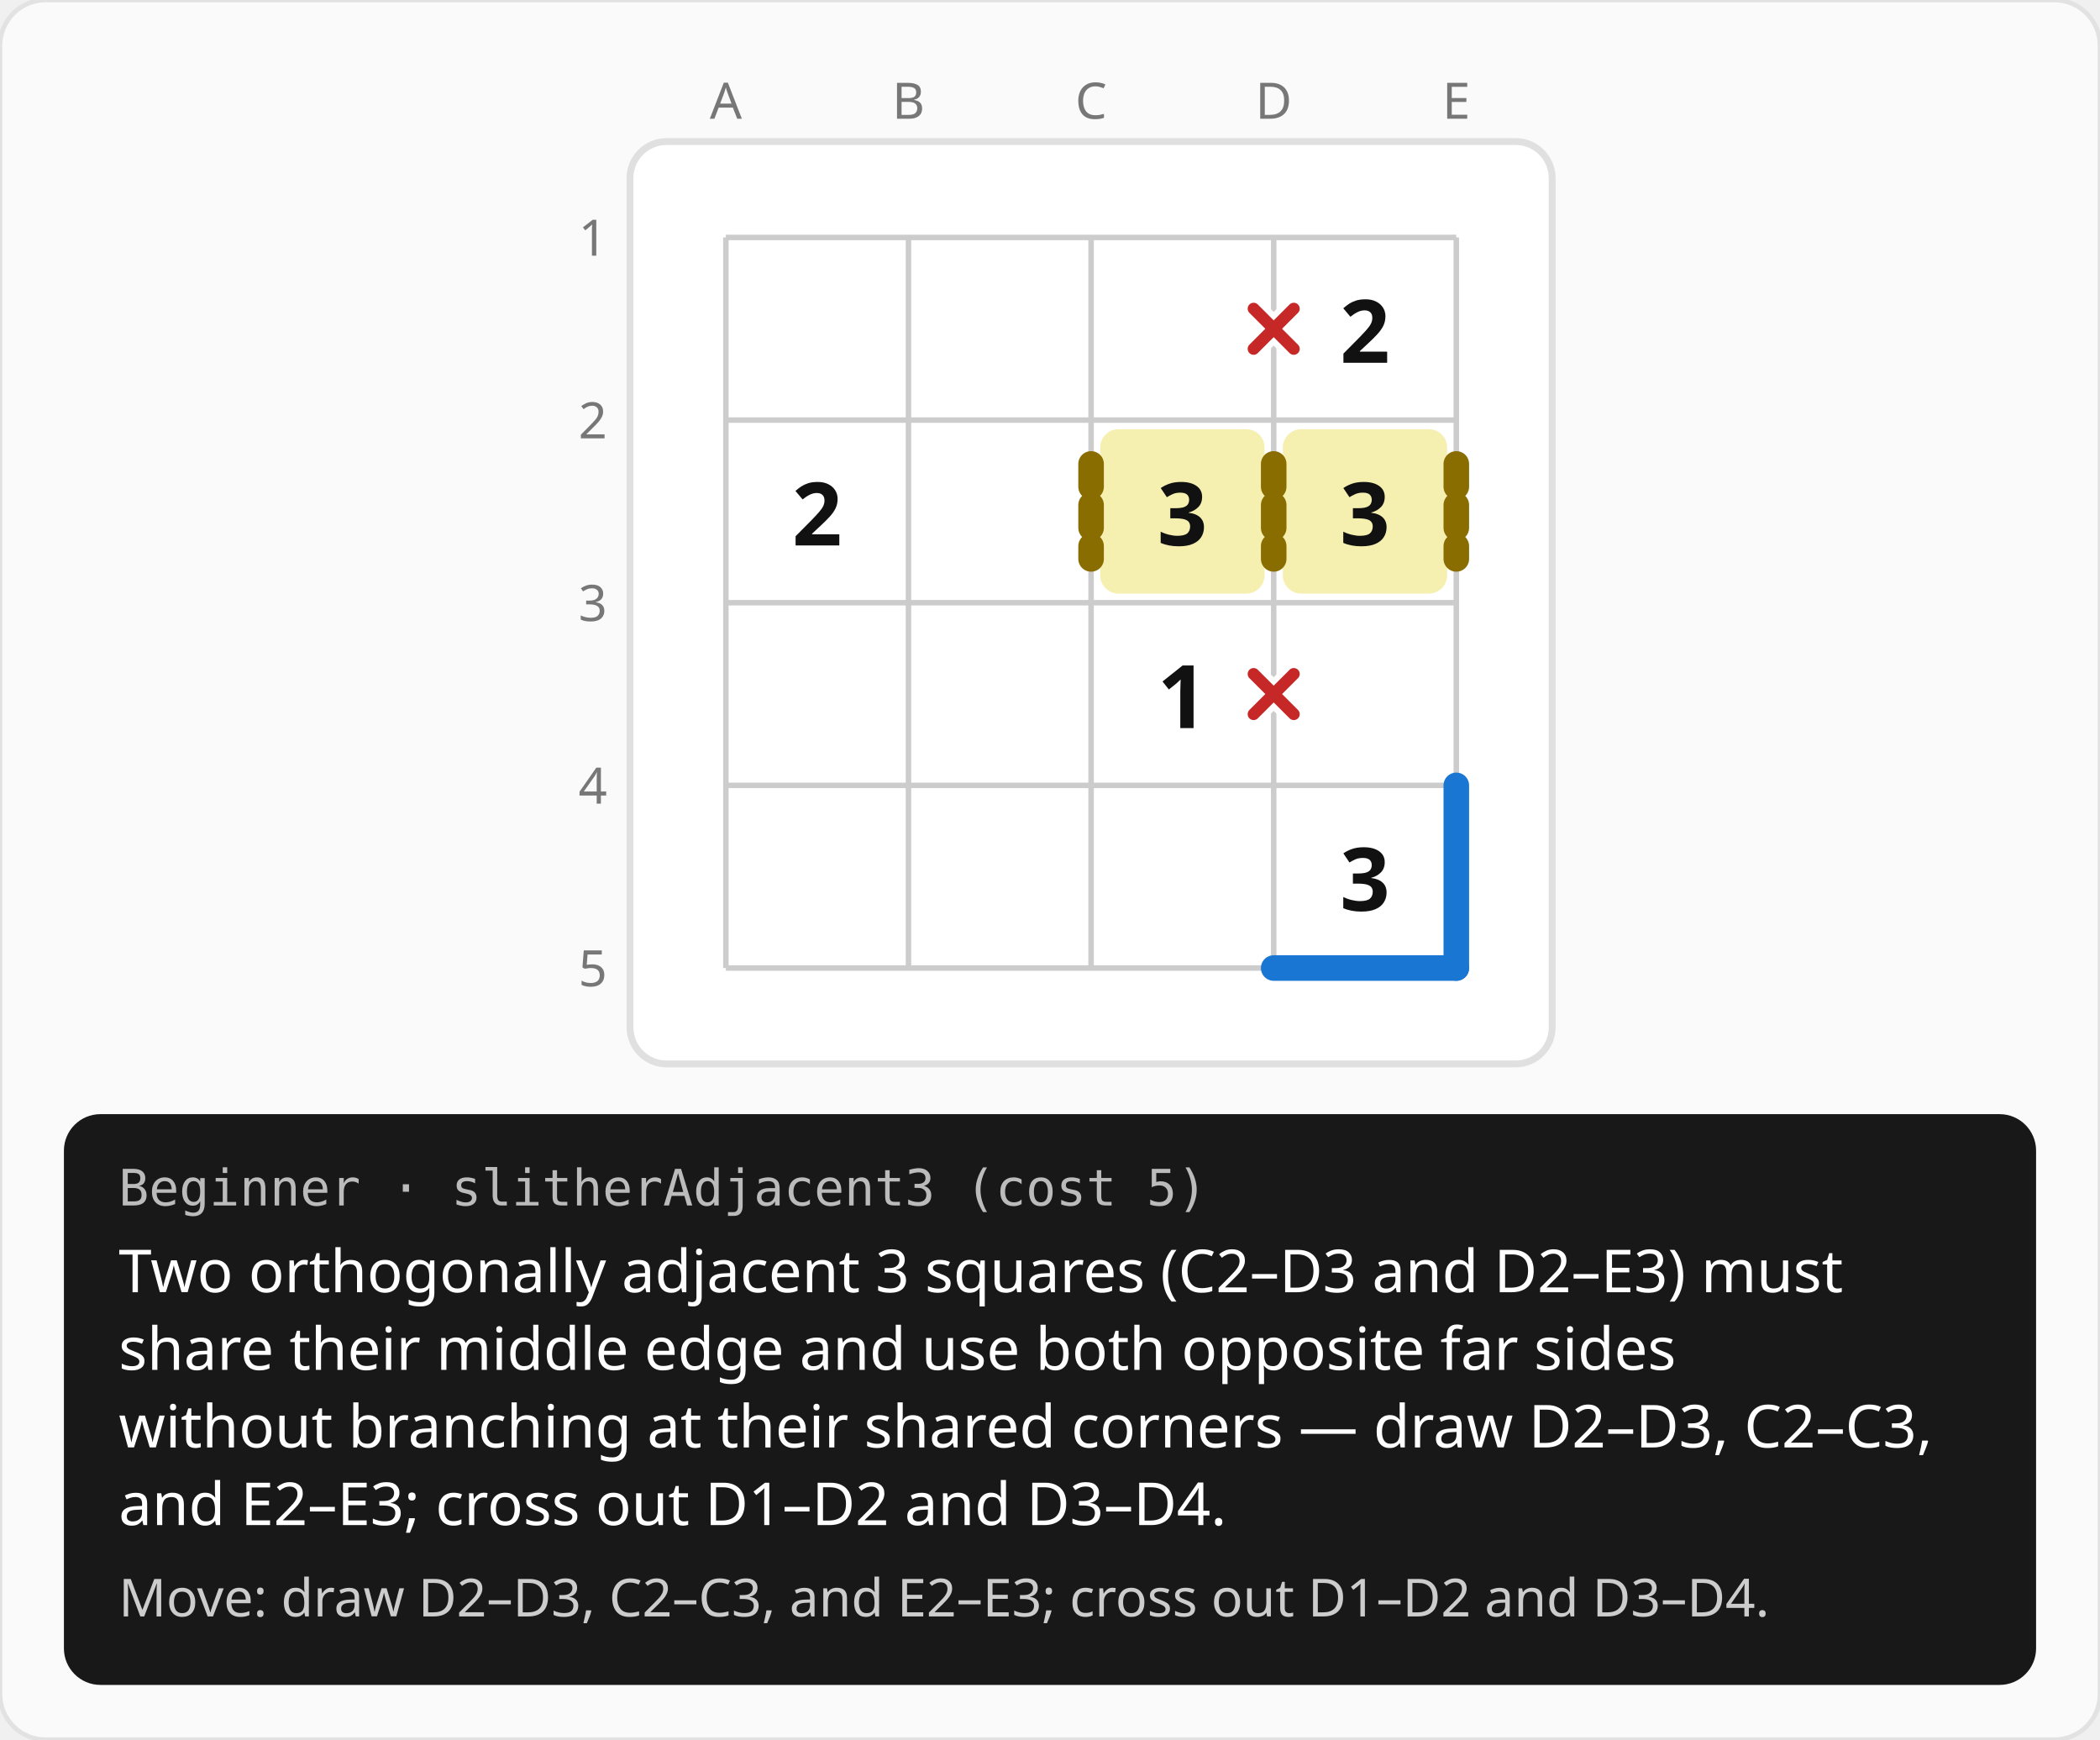
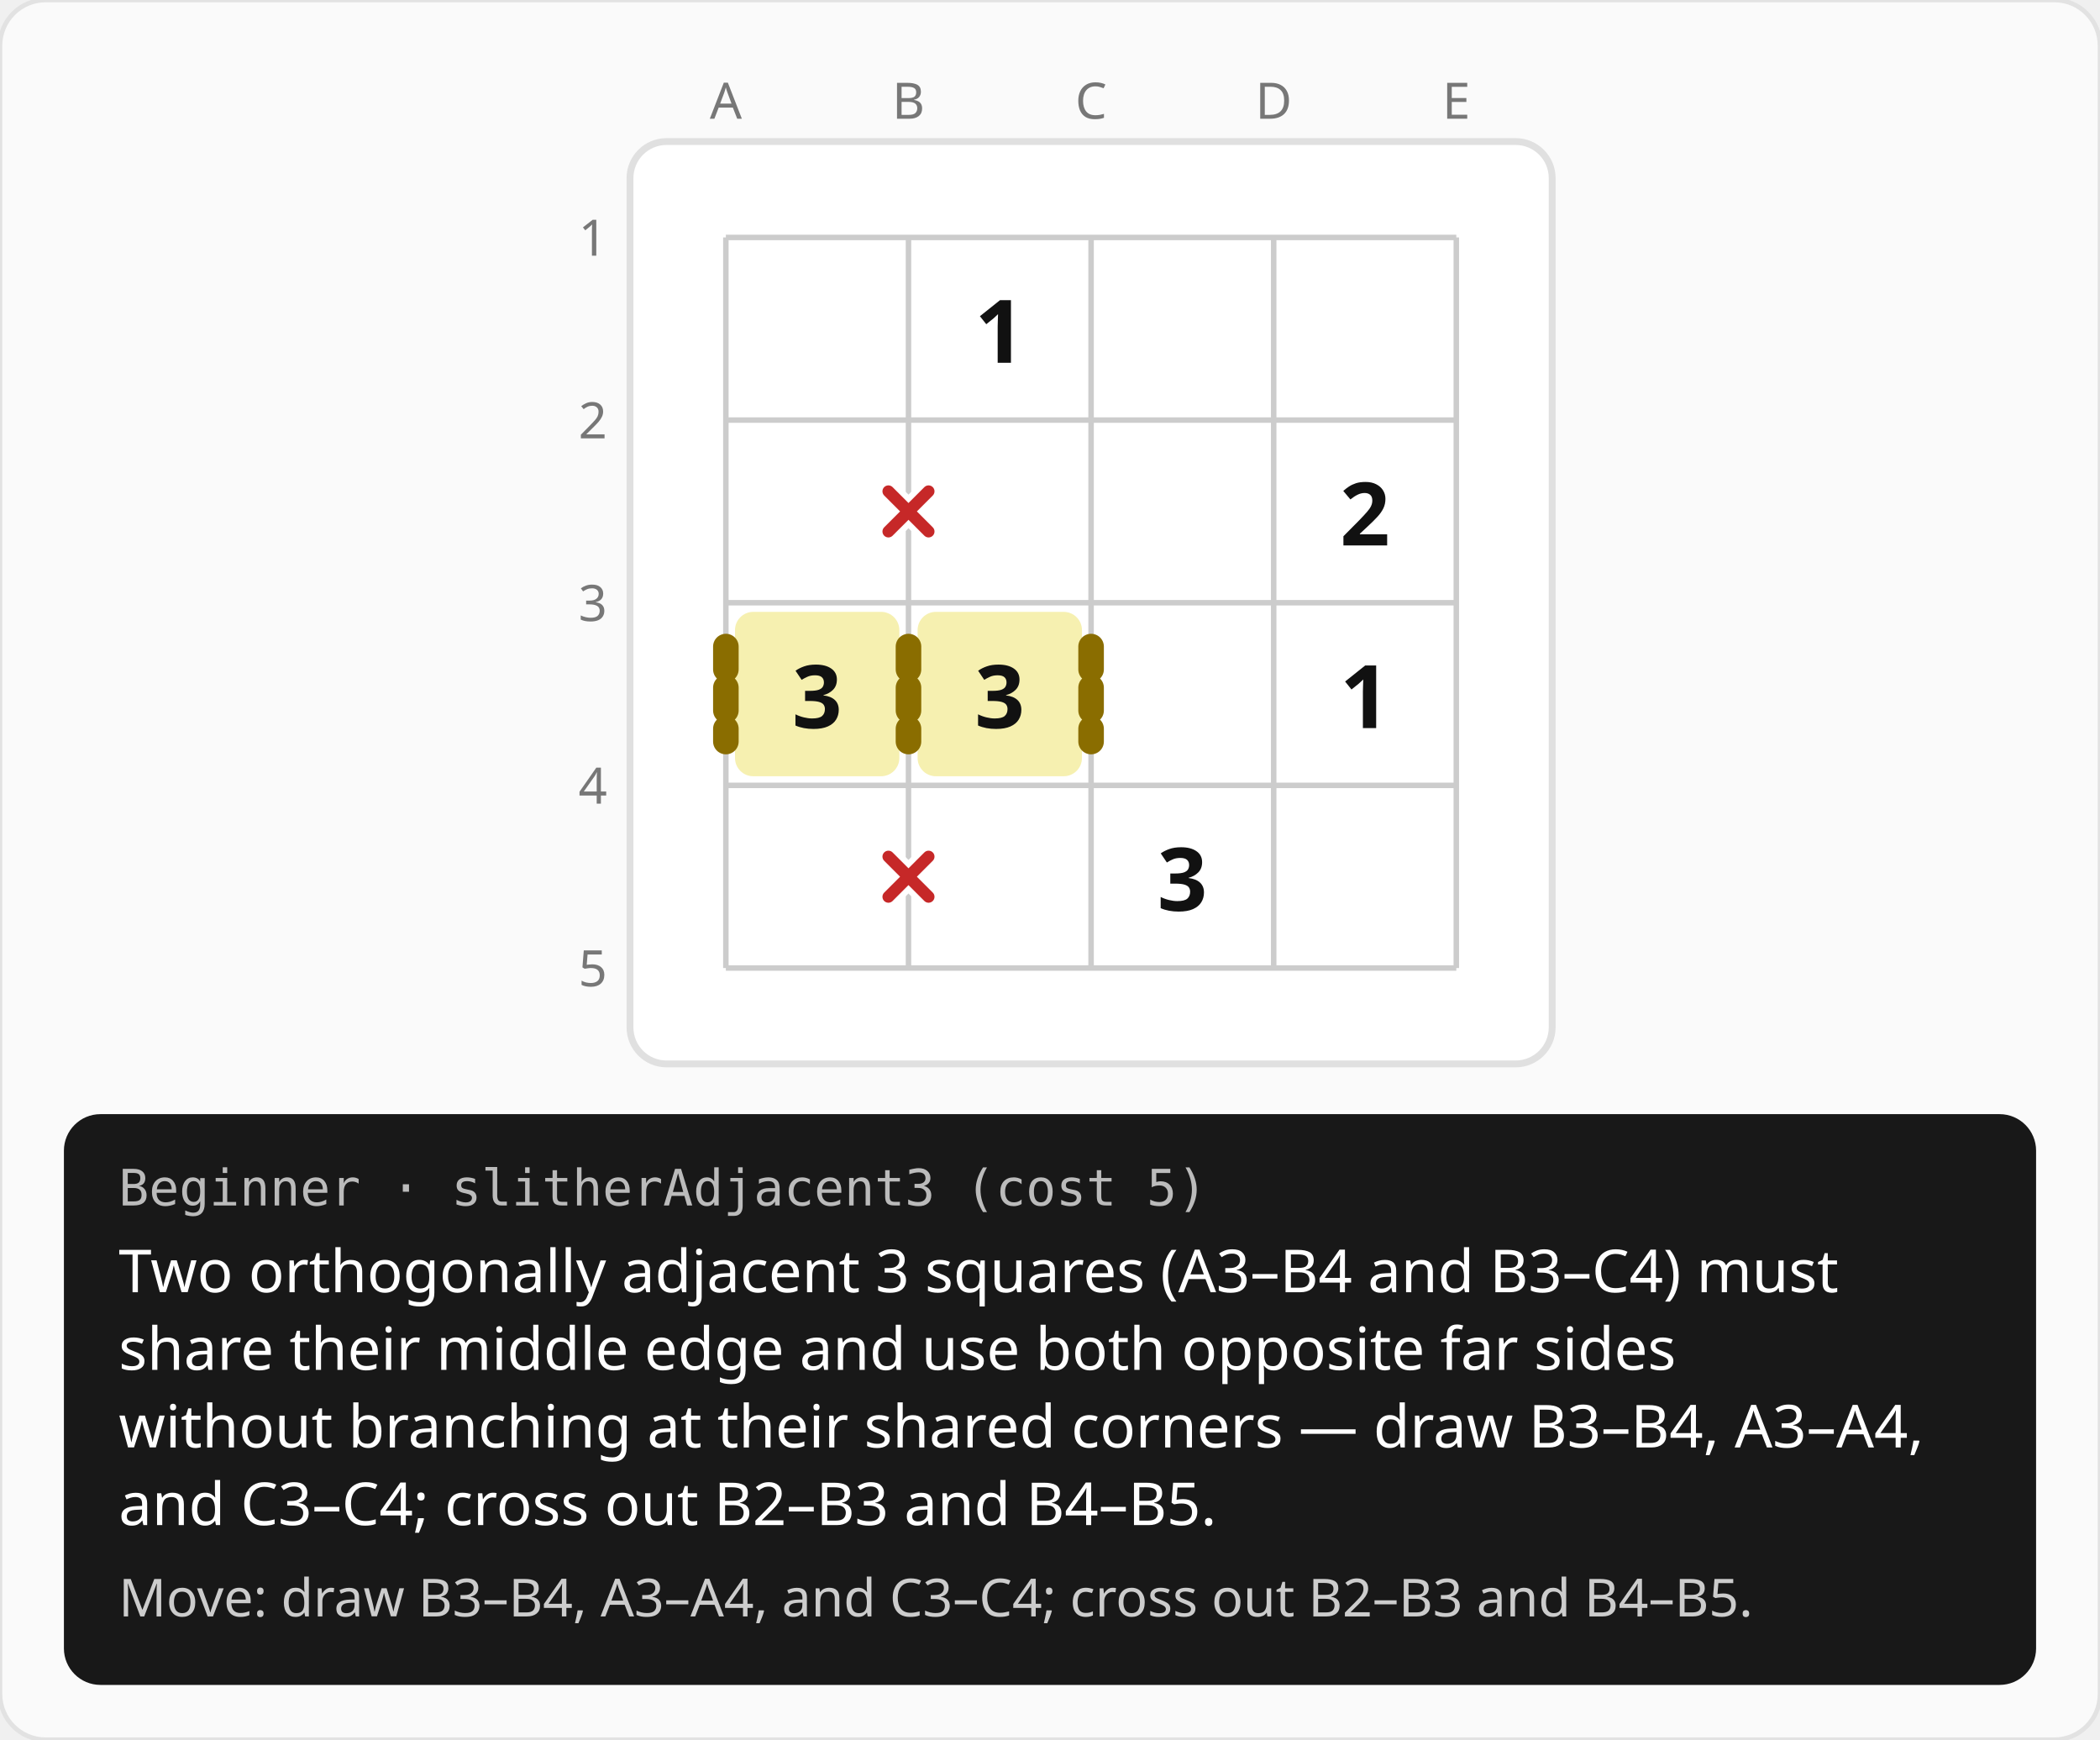
<svg xmlns="http://www.w3.org/2000/svg" width="460" height="381" viewBox="0 0 460 381">
  <rect width="460" height="381" rx="10" fill="#fafafa" stroke="#e2e2e2" />
  <defs>
    <pattern id="hatch" width="8" height="8" patternUnits="userSpaceOnUse" patternTransform="rotate(45)">
      <line x1="0" y1="0" x2="0" y2="8" stroke="#d55e00" stroke-width="3" opacity="0.55" />
    </pattern>
  </defs>
  <g transform="translate(119 12)">
    <text x="40" y="14" fill="#777777" font-size="11" font-family="system-ui, sans-serif" text-anchor="middle">A</text>
    <text x="80" y="14" fill="#777777" font-size="11" font-family="system-ui, sans-serif" text-anchor="middle">B</text>
    <text x="120" y="14" fill="#777777" font-size="11" font-family="system-ui, sans-serif" text-anchor="middle">C</text>
    <text x="160" y="14" fill="#777777" font-size="11" font-family="system-ui, sans-serif" text-anchor="middle">D</text>
    <text x="200" y="14" fill="#777777" font-size="11" font-family="system-ui, sans-serif" text-anchor="middle">E</text>
    <text x="14" y="44" fill="#777777" font-size="11" font-family="system-ui, sans-serif" text-anchor="end">1</text>
    <text x="14" y="84" fill="#777777" font-size="11" font-family="system-ui, sans-serif" text-anchor="end">2</text>
    <text x="14" y="124" fill="#777777" font-size="11" font-family="system-ui, sans-serif" text-anchor="end">3</text>
    <text x="14" y="164" fill="#777777" font-size="11" font-family="system-ui, sans-serif" text-anchor="end">4</text>
    <text x="14" y="204" fill="#777777" font-size="11" font-family="system-ui, sans-serif" text-anchor="end">5</text>
    <g transform="translate(18 18)">
      <rect x="1" y="1" width="202" height="202" rx="8" fill="#ffffff" stroke="#e0e0e0" stroke-width="1.5" />
-       <rect x="104" y="64" width="36" height="36" rx="4" fill="rgba(244,236,156,0.8)" />
-       <rect x="144" y="64" width="36" height="36" rx="4" fill="rgba(244,236,156,0.8)" />
+       <rect x="24" y="104" width="36" height="36" rx="4" fill="rgba(244,236,156,0.8)" />
+       <rect x="64" y="104" width="36" height="36" rx="4" fill="rgba(244,236,156,0.8)" />
      <line x1="22" y1="22" x2="182" y2="22" stroke="#cccccc" stroke-width="1.2" />
      <line x1="22" y1="62" x2="182" y2="62" stroke="#cccccc" stroke-width="1.2" />
      <line x1="22" y1="102" x2="182" y2="102" stroke="#cccccc" stroke-width="1.2" />
      <line x1="22" y1="142" x2="182" y2="142" stroke="#cccccc" stroke-width="1.2" />
      <line x1="22" y1="182" x2="182" y2="182" stroke="#cccccc" stroke-width="1.2" />
      <line x1="22" y1="22" x2="22" y2="182" stroke="#cccccc" stroke-width="1.2" />
      <line x1="62" y1="22" x2="62" y2="182" stroke="#cccccc" stroke-width="1.2" />
      <line x1="102" y1="22" x2="102" y2="182" stroke="#cccccc" stroke-width="1.2" />
      <line x1="142" y1="22" x2="142" y2="182" stroke="#cccccc" stroke-width="1.2" />
      <line x1="182" y1="22" x2="182" y2="182" stroke="#cccccc" stroke-width="1.2" />
-       <text x="162" y="42" font-size="19.2" font-weight="700" font-family="system-ui, sans-serif" text-anchor="middle" dominant-baseline="central" fill="#111111">2</text>
-       <text x="42" y="82" font-size="19.2" font-weight="700" font-family="system-ui, sans-serif" text-anchor="middle" dominant-baseline="central" fill="#111111">2</text>
-       <text x="122" y="82" font-size="19.2" font-weight="700" font-family="system-ui, sans-serif" text-anchor="middle" dominant-baseline="central" fill="#111111">3</text>
-       <text x="162" y="82" font-size="19.2" font-weight="700" font-family="system-ui, sans-serif" text-anchor="middle" dominant-baseline="central" fill="#111111">3</text>
-       <text x="122" y="122" font-size="19.2" font-weight="700" font-family="system-ui, sans-serif" text-anchor="middle" dominant-baseline="central" fill="#111111">1</text>
-       <text x="162" y="162" font-size="19.2" font-weight="700" font-family="system-ui, sans-serif" text-anchor="middle" dominant-baseline="central" fill="#111111">3</text>
-       <line x1="182" y1="142" x2="182" y2="182" stroke="#1976d2" stroke-width="5.6" stroke-linecap="round" />
-       <line x1="142" y1="182" x2="182" y2="182" stroke="#1976d2" stroke-width="5.6" stroke-linecap="round" />
-       <line x1="142" y1="71.6" x2="142" y2="92.4" stroke="#8a6d00" stroke-width="5.6" stroke-linecap="round" stroke-dasharray="5 4" />
-       <line x1="102" y1="71.6" x2="102" y2="92.4" stroke="#8a6d00" stroke-width="5.6" stroke-linecap="round" stroke-dasharray="5 4" />
-       <line x1="182" y1="71.6" x2="182" y2="92.4" stroke="#8a6d00" stroke-width="5.6" stroke-linecap="round" stroke-dasharray="5 4" />
-       <path d="M137.6 37.6L146.4 46.4M137.6 46.4L146.4 37.6" stroke="#ffffff" stroke-width="5.2" stroke-linecap="round" />
-       <path d="M137.6 37.6L146.4 46.4M137.6 46.4L146.4 37.6" stroke="#c62828" stroke-width="2.6" stroke-linecap="round" />
-       <path d="M137.6 117.6L146.4 126.4M137.6 126.4L146.4 117.6" stroke="#ffffff" stroke-width="5.2" stroke-linecap="round" />
-       <path d="M137.6 117.6L146.4 126.4M137.6 126.4L146.4 117.6" stroke="#c62828" stroke-width="2.6" stroke-linecap="round" />
+       <text x="82" y="42" font-size="19.2" font-weight="700" font-family="system-ui, sans-serif" text-anchor="middle" dominant-baseline="central" fill="#111111">1</text>
+       <text x="162" y="82" font-size="19.2" font-weight="700" font-family="system-ui, sans-serif" text-anchor="middle" dominant-baseline="central" fill="#111111">2</text>
+       <text x="42" y="122" font-size="19.2" font-weight="700" font-family="system-ui, sans-serif" text-anchor="middle" dominant-baseline="central" fill="#111111">3</text>
+       <text x="82" y="122" font-size="19.2" font-weight="700" font-family="system-ui, sans-serif" text-anchor="middle" dominant-baseline="central" fill="#111111">3</text>
+       <text x="162" y="122" font-size="19.2" font-weight="700" font-family="system-ui, sans-serif" text-anchor="middle" dominant-baseline="central" fill="#111111">1</text>
+       <text x="122" y="162" font-size="19.2" font-weight="700" font-family="system-ui, sans-serif" text-anchor="middle" dominant-baseline="central" fill="#111111">3</text>
+       <line x1="62" y1="111.6" x2="62" y2="132.4" stroke="#8a6d00" stroke-width="5.6" stroke-linecap="round" stroke-dasharray="5 4" />
+       <line x1="22" y1="111.6" x2="22" y2="132.4" stroke="#8a6d00" stroke-width="5.6" stroke-linecap="round" stroke-dasharray="5 4" />
+       <line x1="102" y1="111.6" x2="102" y2="132.4" stroke="#8a6d00" stroke-width="5.6" stroke-linecap="round" stroke-dasharray="5 4" />
+       <path d="M57.6 77.6L66.4 86.4M57.6 86.4L66.4 77.6" stroke="#ffffff" stroke-width="5.2" stroke-linecap="round" />
+       <path d="M57.6 77.6L66.4 86.4M57.6 86.4L66.4 77.6" stroke="#c62828" stroke-width="2.6" stroke-linecap="round" />
+       <path d="M57.6 157.6L66.4 166.4M57.6 166.4L66.4 157.6" stroke="#ffffff" stroke-width="5.2" stroke-linecap="round" />
+       <path d="M57.6 157.6L66.4 166.4M57.6 166.4L66.4 157.6" stroke="#c62828" stroke-width="2.6" stroke-linecap="round" />
    </g>
  </g>
  <rect x="14" y="244" width="432" height="125" rx="8" fill="#181818" />
  <text x="26" y="264" fill="#bbbbbb" font-size="11" font-family="ui-monospace, Menlo, monospace">Beginner · slitherAdjacent3 (cost 5)</text>
-   <text x="26" y="283" fill="#ffffff" font-size="13" font-family="system-ui, sans-serif">Two orthogonally adjacent 3 squares (C2–D3 and D2–E3) must</text>
+   <text x="26" y="283" fill="#ffffff" font-size="13" font-family="system-ui, sans-serif">Two orthogonally adjacent 3 squares (A3–B4 and B3–C4) must</text>
  <text x="26" y="300" fill="#ffffff" font-size="13" font-family="system-ui, sans-serif">share their middle edge and use both opposite far sides</text>
-   <text x="26" y="317" fill="#ffffff" font-size="13" font-family="system-ui, sans-serif">without branching at their shared corners — draw D2–D3, C2–C3,</text>
-   <text x="26" y="334" fill="#ffffff" font-size="13" font-family="system-ui, sans-serif">and E2–E3; cross out D1–D2 and D3–D4.</text>
-   <text x="26" y="354" fill="#cccccc" font-size="11.5" font-family="system-ui, sans-serif">Move: draw D2–D3, C2–C3, and E2–E3; cross out D1–D2 and D3–D4.</text>
+   <text x="26" y="317" fill="#ffffff" font-size="13" font-family="system-ui, sans-serif">without branching at their shared corners — draw B3–B4, A3–A4,</text>
+   <text x="26" y="334" fill="#ffffff" font-size="13" font-family="system-ui, sans-serif">and C3–C4; cross out B2–B3 and B4–B5.</text>
+   <text x="26" y="354" fill="#cccccc" font-size="11.5" font-family="system-ui, sans-serif">Move: draw B3–B4, A3–A4, and C3–C4; cross out B2–B3 and B4–B5.</text>
</svg>
